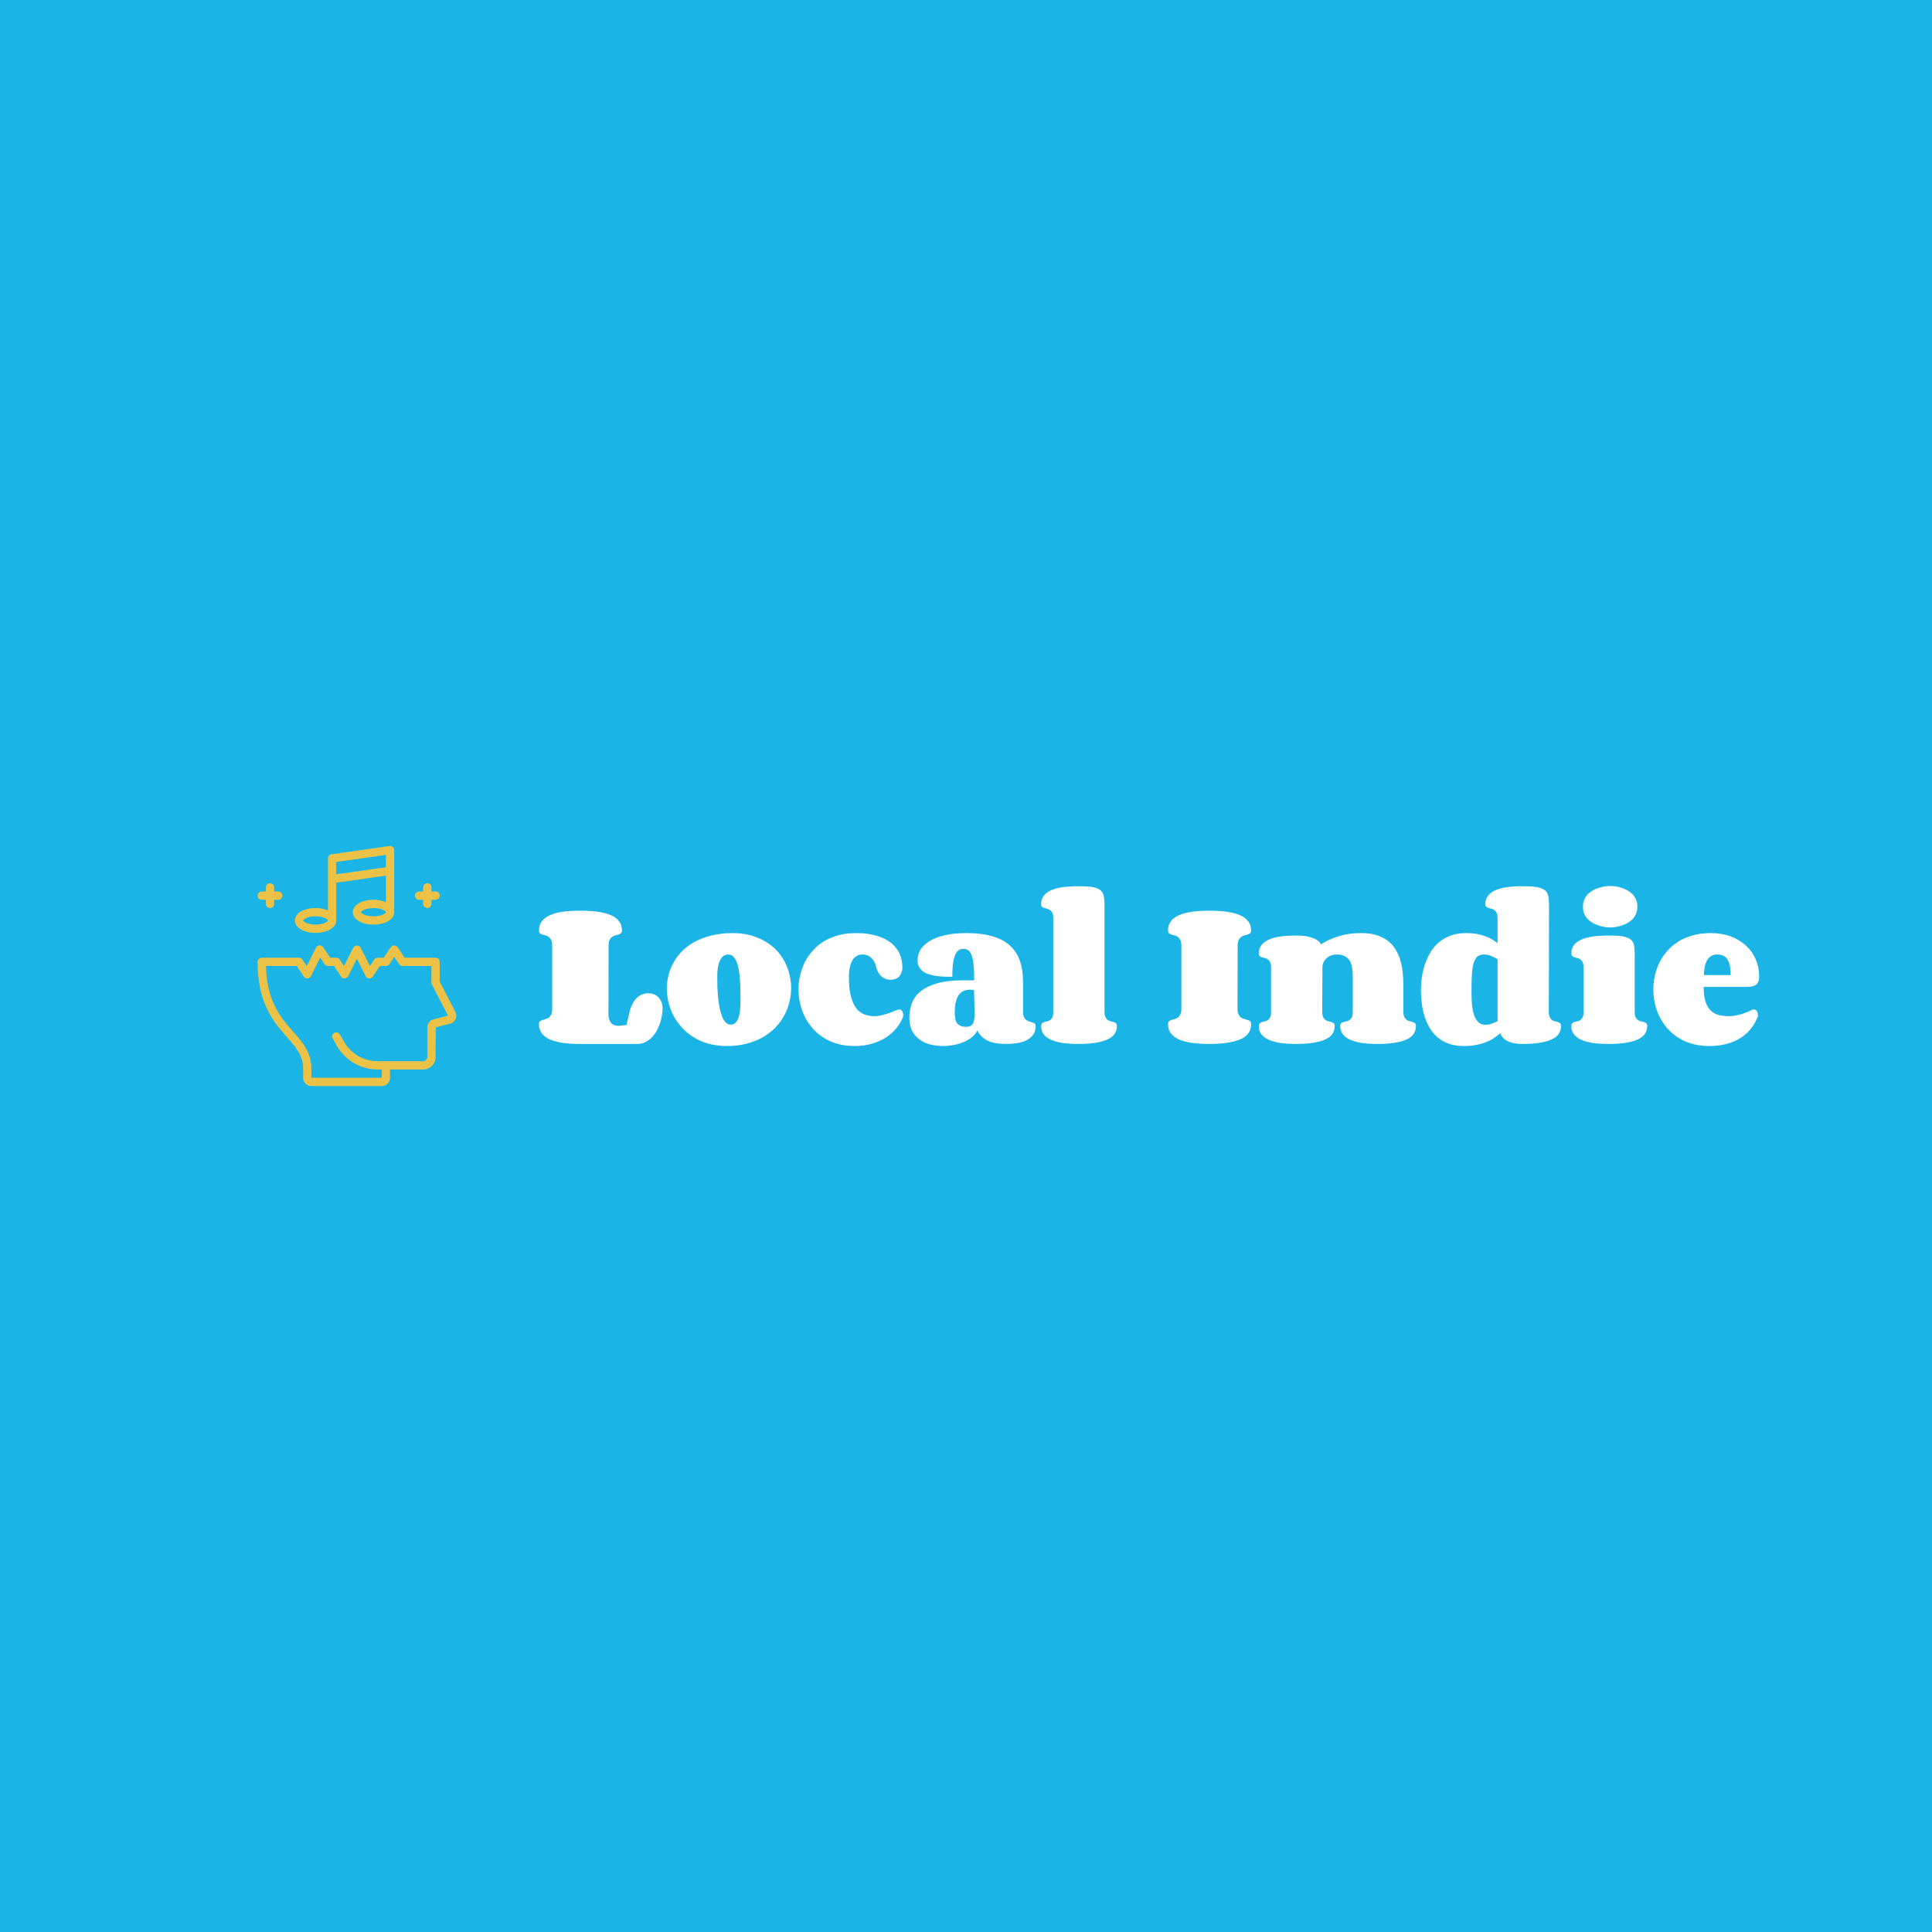
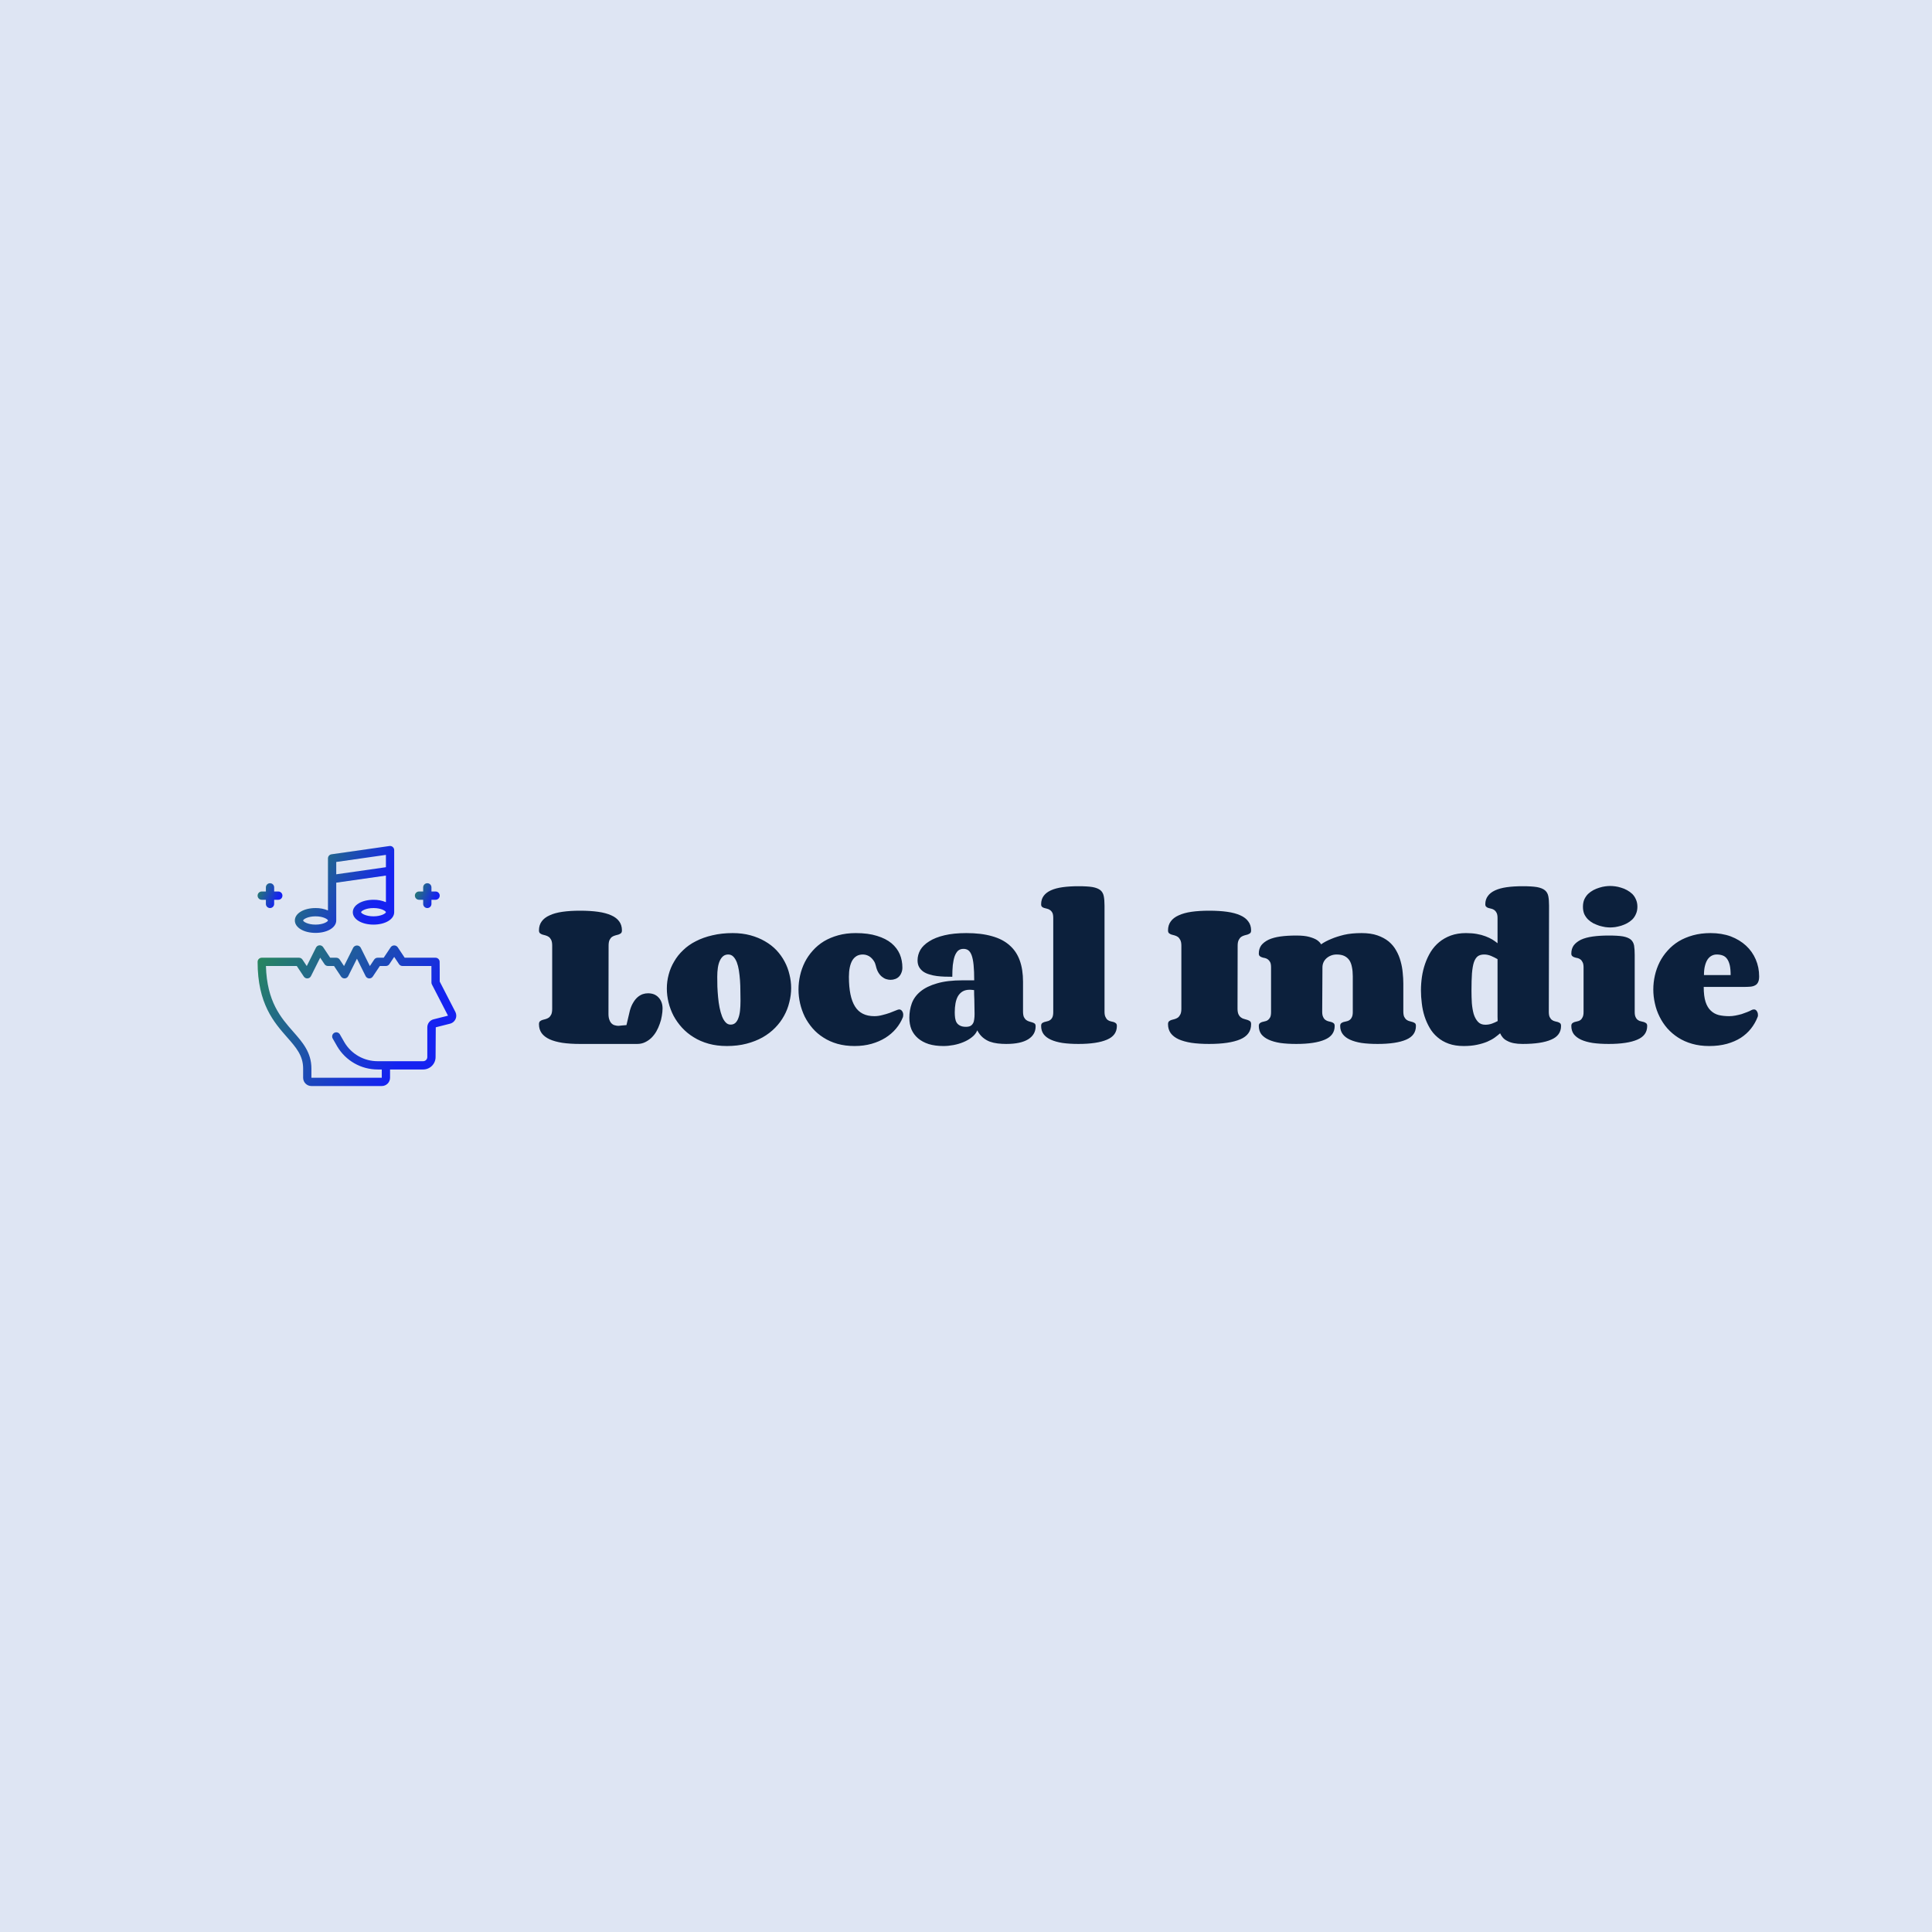
<svg xmlns="http://www.w3.org/2000/svg" data-v-1084b650="" viewBox="0 0 300 300">
-   <rect data-v-1084b650="" fill="#1AB5E6" x="0" y="0" width="300px" height="300px" class="logo-background-square" />
-   <g data-v-1084b650="" id="f393c594-142d-9b92-5e81-0fef62f20c75" fill="#ffffff" transform="matrix(1.9,0,0,1.9,82.96935,125.395)">
+   <rect data-v-1084b650="" fill="#DEE5F3" x="0" y="0" width="300px" height="300px" class="logo-background-square" />
+   <g data-v-1084b650="" id="282e6eac-4821-f364-cb3b-dd709455a481" fill="#0C203C" transform="matrix(1.9,0,0,1.9,82.96935,125.395)">
    <path d="M6.07 11.29L6.06 16.86L6.06 16.86Q6.06 17.17 6.14 17.36L6.14 17.36L6.14 17.36Q6.21 17.55 6.33 17.66L6.33 17.66L6.33 17.66Q6.45 17.77 6.60 17.80L6.60 17.80L6.60 17.80Q6.74 17.84 6.86 17.84L6.86 17.84L6.86 17.84Q6.88 17.84 6.90 17.84L6.90 17.84L6.90 17.84Q6.92 17.83 6.98 17.83L6.98 17.83L6.98 17.83Q7.05 17.83 7.17 17.81L7.17 17.81L7.17 17.81Q7.30 17.80 7.53 17.78L7.53 17.78L7.81 16.59L7.81 16.59Q7.92 16.20 8.09 15.93L8.09 15.93L8.09 15.93Q8.25 15.66 8.45 15.49L8.45 15.49L8.45 15.49Q8.64 15.33 8.86 15.25L8.86 15.25L8.86 15.25Q9.07 15.18 9.29 15.18L9.29 15.18L9.29 15.18Q9.55 15.18 9.77 15.26L9.77 15.26L9.77 15.26Q9.99 15.35 10.14 15.51L10.14 15.51L10.14 15.51Q10.30 15.67 10.39 15.90L10.39 15.90L10.39 15.90Q10.48 16.13 10.48 16.42L10.48 16.42L10.48 16.42Q10.48 16.70 10.42 17.03L10.42 17.03L10.42 17.03Q10.37 17.36 10.25 17.68L10.25 17.68L10.25 17.68Q10.14 18.00 9.97 18.30L9.97 18.30L9.97 18.30Q9.80 18.59 9.57 18.82L9.57 18.82L9.57 18.82Q9.34 19.04 9.05 19.18L9.05 19.18L9.05 19.18Q8.76 19.32 8.41 19.32L8.41 19.32L3.73 19.32L3.73 19.32Q2.93 19.32 2.30 19.23L2.30 19.23L2.30 19.23Q1.67 19.13 1.25 18.94L1.25 18.94L1.25 18.94Q0.82 18.74 0.60 18.44L0.60 18.44L0.60 18.44Q0.38 18.13 0.38 17.71L0.38 17.71L0.38 17.71Q0.38 17.54 0.46 17.47L0.46 17.47L0.46 17.47Q0.54 17.40 0.66 17.36L0.66 17.36L0.66 17.36Q0.78 17.32 0.92 17.29L0.92 17.29L0.92 17.29Q1.06 17.25 1.18 17.17L1.18 17.17L1.18 17.17Q1.30 17.08 1.38 16.92L1.38 16.92L1.38 16.92Q1.46 16.75 1.46 16.45L1.46 16.45L1.46 11.29L1.46 11.29Q1.46 10.99 1.38 10.82L1.38 10.82L1.38 10.82Q1.30 10.66 1.18 10.57L1.18 10.57L1.18 10.57Q1.06 10.49 0.92 10.45L0.92 10.45L0.92 10.45Q0.78 10.42 0.66 10.38L0.66 10.38L0.66 10.38Q0.54 10.34 0.46 10.27L0.46 10.27L0.46 10.27Q0.38 10.20 0.38 10.04L0.38 10.04L0.38 10.04Q0.38 9.61 0.60 9.31L0.60 9.31L0.60 9.31Q0.82 9.00 1.25 8.81L1.25 8.81L1.25 8.81Q1.67 8.61 2.30 8.52L2.30 8.52L2.30 8.52Q2.93 8.43 3.73 8.43L3.73 8.43L3.73 8.43Q4.57 8.43 5.21 8.52L5.21 8.52L5.21 8.52Q5.85 8.61 6.29 8.81L6.29 8.81L6.29 8.81Q6.72 9.00 6.94 9.31L6.94 9.31L6.94 9.31Q7.16 9.61 7.16 10.04L7.16 10.04L7.16 10.04Q7.16 10.20 7.08 10.27L7.08 10.27L7.08 10.27Q7 10.34 6.88 10.38L6.88 10.38L6.88 10.38Q6.76 10.42 6.62 10.45L6.62 10.45L6.62 10.45Q6.47 10.49 6.35 10.57L6.35 10.57L6.35 10.57Q6.23 10.66 6.15 10.82L6.15 10.82L6.15 10.82Q6.07 10.99 6.07 11.29L6.07 11.29ZM15.74 19.49L15.74 19.49L15.74 19.49Q14.92 19.49 14.24 19.30L14.24 19.30L14.24 19.30Q13.56 19.11 13.02 18.77L13.02 18.77L13.02 18.77Q12.48 18.44 12.07 17.99L12.07 17.99L12.07 17.99Q11.66 17.54 11.38 17.02L11.38 17.02L11.38 17.02Q11.11 16.50 10.97 15.93L10.97 15.93L10.97 15.93Q10.83 15.36 10.83 14.79L10.83 14.79L10.83 14.79Q10.83 14.21 10.98 13.65L10.98 13.65L10.98 13.65Q11.13 13.08 11.43 12.58L11.43 12.58L11.43 12.58Q11.72 12.07 12.17 11.65L12.17 11.65L12.17 11.65Q12.61 11.22 13.21 10.92L13.21 10.92L13.21 10.92Q13.81 10.61 14.56 10.44L14.56 10.44L14.56 10.44Q15.31 10.26 16.21 10.26L16.21 10.26L16.21 10.26Q17.00 10.26 17.66 10.44L17.66 10.44L17.66 10.44Q18.32 10.62 18.85 10.93L18.85 10.93L18.85 10.93Q19.39 11.24 19.79 11.66L19.79 11.66L19.79 11.66Q20.19 12.09 20.45 12.58L20.45 12.58L20.45 12.58Q20.72 13.08 20.85 13.64L20.85 13.64L20.85 13.64Q20.99 14.19 20.99 14.75L20.99 14.75L20.99 14.75Q20.99 15.33 20.84 15.91L20.84 15.91L20.84 15.91Q20.70 16.50 20.41 17.02L20.41 17.02L20.41 17.02Q20.12 17.55 19.68 18.00L19.68 18.00L19.68 18.00Q19.24 18.45 18.66 18.78L18.66 18.78L18.66 18.78Q18.07 19.11 17.34 19.30L17.34 19.30L17.34 19.30Q16.61 19.49 15.74 19.49ZM16.04 17.74L16.04 17.74L16.04 17.74Q16.27 17.74 16.42 17.61L16.42 17.61L16.42 17.61Q16.58 17.47 16.67 17.22L16.67 17.22L16.67 17.22Q16.77 16.97 16.81 16.61L16.81 16.61L16.81 16.61Q16.85 16.25 16.85 15.80L16.85 15.80L16.85 15.80Q16.85 15.42 16.84 14.98L16.84 14.98L16.84 14.98Q16.84 14.55 16.81 14.13L16.81 14.13L16.81 14.13Q16.78 13.71 16.72 13.32L16.72 13.32L16.72 13.32Q16.66 12.94 16.55 12.65L16.55 12.65L16.55 12.65Q16.43 12.35 16.26 12.18L16.26 12.18L16.26 12.18Q16.09 12.01 15.85 12.01L15.85 12.01L15.85 12.01Q15.61 12.01 15.44 12.14L15.44 12.14L15.44 12.14Q15.27 12.28 15.16 12.52L15.16 12.52L15.16 12.52Q15.05 12.76 15.00 13.09L15.00 13.09L15.00 13.09Q14.95 13.43 14.95 13.83L14.95 13.83L14.95 13.83Q14.95 14.21 14.96 14.64L14.96 14.64L14.96 14.64Q14.98 15.08 15.02 15.51L15.02 15.51L15.02 15.51Q15.06 15.95 15.14 16.35L15.14 16.35L15.14 16.35Q15.22 16.75 15.34 17.06L15.34 17.06L15.34 17.06Q15.46 17.37 15.63 17.55L15.63 17.55L15.63 17.55Q15.80 17.74 16.04 17.74ZM26.27 10.26L26.27 10.26L26.27 10.26Q27.29 10.26 28.01 10.49L28.01 10.49L28.01 10.49Q28.73 10.71 29.19 11.09L29.19 11.09L29.19 11.09Q29.65 11.48 29.87 11.99L29.87 11.99L29.87 11.99Q30.08 12.50 30.08 13.08L30.08 13.08L30.08 13.08Q30.08 13.32 30.00 13.50L30.00 13.50L30.00 13.50Q29.93 13.69 29.80 13.82L29.80 13.82L29.80 13.82Q29.67 13.95 29.50 14.01L29.50 14.01L29.50 14.01Q29.32 14.08 29.11 14.08L29.11 14.08L29.11 14.08Q28.94 14.08 28.75 14.02L28.75 14.02L28.75 14.02Q28.57 13.96 28.40 13.82L28.40 13.82L28.40 13.82Q28.24 13.69 28.11 13.47L28.11 13.47L28.11 13.47Q27.98 13.25 27.91 12.93L27.91 12.93L27.91 12.93Q27.86 12.71 27.75 12.54L27.75 12.54L27.75 12.54Q27.64 12.37 27.50 12.25L27.50 12.25L27.50 12.25Q27.36 12.13 27.19 12.07L27.19 12.07L27.19 12.07Q27.02 12.01 26.86 12.01L26.86 12.01L26.86 12.01Q26.56 12.01 26.35 12.13L26.35 12.13L26.35 12.13Q26.13 12.26 25.99 12.49L25.99 12.49L25.99 12.49Q25.85 12.73 25.78 13.07L25.78 13.07L25.78 13.07Q25.71 13.41 25.71 13.83L25.71 13.83L25.71 13.83Q25.71 15.47 26.21 16.26L26.21 16.26L26.21 16.26Q26.70 17.05 27.79 17.05L27.79 17.05L27.79 17.05Q28.11 17.05 28.44 16.96L28.44 16.96L28.44 16.96Q28.77 16.88 29.05 16.78L29.05 16.78L29.05 16.78Q29.33 16.67 29.53 16.59L29.53 16.59L29.53 16.59Q29.74 16.50 29.81 16.50L29.81 16.50L29.81 16.50Q29.97 16.50 30.06 16.64L30.06 16.64L30.06 16.64Q30.15 16.77 30.15 16.94L30.15 16.94L30.15 16.94Q30.15 16.99 30.14 17.04L30.14 17.04L30.14 17.04Q30.14 17.09 30.12 17.14L30.12 17.14L30.12 17.14Q29.92 17.64 29.56 18.07L29.56 18.07L29.56 18.07Q29.20 18.50 28.69 18.82L28.69 18.82L28.69 18.82Q28.19 19.13 27.56 19.31L27.56 19.31L27.56 19.31Q26.92 19.49 26.17 19.49L26.17 19.49L26.17 19.49Q25.41 19.49 24.77 19.31L24.77 19.31L24.77 19.31Q24.14 19.13 23.63 18.80L23.63 18.80L23.63 18.80Q23.12 18.48 22.74 18.04L22.74 18.04L22.74 18.04Q22.36 17.60 22.10 17.09L22.10 17.09L22.10 17.09Q21.85 16.57 21.72 16.01L21.72 16.01L21.72 16.01Q21.59 15.44 21.59 14.87L21.59 14.87L21.59 14.87Q21.59 14.29 21.72 13.72L21.72 13.72L21.72 13.72Q21.85 13.15 22.11 12.63L22.11 12.63L22.11 12.63Q22.37 12.12 22.76 11.69L22.76 11.69L22.76 11.69Q23.15 11.25 23.67 10.93L23.67 10.93L23.67 10.93Q24.19 10.62 24.84 10.44L24.84 10.44L24.84 10.44Q25.49 10.26 26.27 10.26ZM35.27 17.92L35.27 17.92L35.27 17.92Q35.50 17.92 35.64 17.85L35.64 17.85L35.64 17.85Q35.78 17.77 35.85 17.64L35.85 17.64L35.85 17.64Q35.93 17.51 35.95 17.31L35.95 17.31L35.95 17.31Q35.98 17.12 35.98 16.87L35.98 16.87L35.98 16.87Q35.98 16.66 35.97 16.33L35.97 16.33L35.97 16.33Q35.96 16.00 35.96 15.69L35.96 15.69L35.96 15.69Q35.94 15.32 35.94 14.92L35.94 14.92L35.94 14.92Q35.84 14.91 35.76 14.90L35.76 14.90L35.76 14.90Q35.67 14.89 35.59 14.89L35.59 14.89L35.59 14.89Q35.24 14.89 35.00 15.03L35.00 15.03L35.00 15.03Q34.77 15.17 34.62 15.42L34.62 15.42L34.62 15.42Q34.48 15.67 34.42 16.01L34.42 16.01L34.42 16.01Q34.36 16.34 34.36 16.74L34.36 16.74L34.36 16.74Q34.36 16.98 34.39 17.20L34.39 17.20L34.39 17.20Q34.42 17.41 34.51 17.57L34.51 17.57L34.51 17.57Q34.61 17.73 34.79 17.82L34.79 17.82L34.79 17.82Q34.97 17.92 35.27 17.92ZM38.57 19.32L38.57 19.32L38.57 19.32Q38.22 19.32 37.87 19.28L37.87 19.28L37.87 19.28Q37.53 19.24 37.22 19.13L37.22 19.13L37.22 19.13Q36.91 19.01 36.65 18.79L36.65 18.79L36.65 18.79Q36.39 18.57 36.20 18.21L36.20 18.21L36.20 18.21Q36.07 18.53 35.76 18.77L35.76 18.77L35.76 18.77Q35.46 19.01 35.07 19.17L35.07 19.17L35.07 19.17Q34.69 19.33 34.26 19.41L34.26 19.41L34.26 19.41Q33.83 19.49 33.44 19.49L33.44 19.49L33.44 19.49Q32.75 19.49 32.23 19.33L32.23 19.33L32.23 19.33Q31.71 19.16 31.36 18.86L31.36 18.86L31.36 18.86Q31.00 18.55 30.82 18.13L30.82 18.13L30.82 18.13Q30.65 17.71 30.65 17.18L30.65 17.18L30.65 17.18Q30.65 16.56 30.85 16.00L30.85 16.00L30.85 16.00Q31.06 15.44 31.56 15.03L31.56 15.03L31.56 15.03Q32.07 14.61 32.91 14.37L32.91 14.37L32.91 14.37Q33.75 14.12 35.01 14.12L35.01 14.12L35.95 14.12L35.95 14.12Q35.95 13.36 35.90 12.87L35.90 12.87L35.90 12.87Q35.85 12.37 35.74 12.07L35.74 12.07L35.74 12.07Q35.63 11.78 35.46 11.66L35.46 11.66L35.46 11.66Q35.30 11.55 35.07 11.55L35.07 11.55L35.07 11.55Q34.81 11.55 34.63 11.70L34.63 11.70L34.63 11.70Q34.46 11.86 34.35 12.16L34.35 12.16L34.35 12.16Q34.25 12.46 34.20 12.88L34.20 12.88L34.20 12.88Q34.16 13.30 34.16 13.83L34.16 13.83L34.16 13.83Q33.87 13.83 33.54 13.82L33.54 13.82L33.54 13.82Q33.22 13.81 32.90 13.77L32.90 13.77L32.90 13.77Q32.58 13.73 32.30 13.64L32.30 13.64L32.30 13.64Q32.01 13.56 31.79 13.41L31.79 13.41L31.79 13.41Q31.58 13.26 31.45 13.04L31.45 13.04L31.45 13.04Q31.32 12.81 31.32 12.49L31.32 12.49L31.32 12.49Q31.32 12.04 31.55 11.63L31.55 11.63L31.55 11.63Q31.79 11.23 32.28 10.93L32.28 10.93L32.28 10.93Q32.76 10.62 33.52 10.44L33.52 10.44L33.52 10.44Q34.27 10.26 35.31 10.26L35.31 10.26L35.31 10.26Q36.52 10.26 37.39 10.51L37.39 10.51L37.39 10.51Q38.27 10.75 38.83 11.25L38.83 11.25L38.83 11.25Q39.40 11.74 39.67 12.49L39.67 12.49L39.67 12.49Q39.94 13.23 39.94 14.24L39.94 14.24L39.94 16.66L39.94 16.66Q39.94 16.95 40.01 17.12L40.01 17.12L40.01 17.12Q40.09 17.28 40.21 17.37L40.21 17.37L40.21 17.37Q40.32 17.45 40.46 17.49L40.46 17.49L40.46 17.49Q40.59 17.52 40.70 17.56L40.70 17.56L40.70 17.56Q40.82 17.60 40.90 17.66L40.90 17.66L40.90 17.66Q40.97 17.73 40.97 17.88L40.97 17.88L40.97 17.88Q40.97 18.56 40.36 18.94L40.36 18.94L40.36 18.94Q39.75 19.32 38.57 19.32ZM46.60 8.02L46.60 16.69L46.60 16.69Q46.60 16.97 46.68 17.12L46.68 17.12L46.68 17.12Q46.75 17.28 46.86 17.36L46.86 17.36L46.86 17.36Q46.97 17.44 47.10 17.47L47.10 17.47L47.10 17.47Q47.24 17.50 47.35 17.53L47.35 17.53L47.35 17.53Q47.46 17.57 47.53 17.63L47.53 17.63L47.53 17.63Q47.61 17.70 47.61 17.85L47.61 17.85L47.61 17.85Q47.61 18.63 46.80 18.97L46.80 18.97L46.80 18.97Q45.99 19.32 44.47 19.32L44.47 19.32L44.47 19.32Q43.74 19.32 43.17 19.24L43.17 19.24L43.17 19.24Q42.60 19.15 42.21 18.97L42.21 18.97L42.21 18.97Q41.82 18.79 41.62 18.52L41.62 18.52L41.62 18.52Q41.42 18.24 41.42 17.85L41.42 17.85L41.42 17.85Q41.42 17.70 41.49 17.63L41.49 17.63L41.49 17.63Q41.56 17.57 41.68 17.53L41.68 17.53L41.68 17.53Q41.79 17.50 41.91 17.47L41.91 17.47L41.91 17.47Q42.04 17.45 42.15 17.37L42.15 17.37L42.15 17.37Q42.27 17.29 42.34 17.14L42.34 17.14L42.34 17.14Q42.41 16.99 42.41 16.71L42.41 16.71L42.41 9.03L42.41 9.03Q42.41 8.75 42.34 8.60L42.34 8.60L42.34 8.60Q42.27 8.46 42.15 8.38L42.15 8.38L42.15 8.38Q42.04 8.30 41.91 8.27L41.91 8.27L41.91 8.27Q41.79 8.24 41.68 8.21L41.68 8.21L41.68 8.21Q41.56 8.18 41.49 8.11L41.49 8.11L41.49 8.11Q41.42 8.05 41.42 7.90L41.42 7.90L41.42 7.90Q41.42 7.51 41.62 7.23L41.62 7.23L41.62 7.23Q41.82 6.95 42.21 6.77L42.21 6.77L42.21 6.77Q42.60 6.59 43.17 6.51L43.17 6.51L43.17 6.51Q43.74 6.43 44.47 6.43L44.47 6.43L44.47 6.43Q45.21 6.43 45.63 6.50L45.63 6.50L45.63 6.50Q46.05 6.58 46.27 6.76L46.27 6.76L46.27 6.76Q46.48 6.94 46.54 7.25L46.54 7.25L46.54 7.25Q46.60 7.55 46.60 8.02L46.60 8.02ZM57.48 11.29L57.47 16.42L57.47 16.42Q57.47 16.73 57.55 16.90L57.55 16.90L57.55 16.90Q57.63 17.07 57.76 17.16L57.76 17.16L57.76 17.16Q57.88 17.25 58.02 17.28L58.02 17.28L58.02 17.28Q58.17 17.32 58.29 17.36L58.29 17.36L58.29 17.36Q58.41 17.40 58.50 17.47L58.50 17.47L58.50 17.47Q58.58 17.54 58.58 17.71L58.58 17.71L58.58 17.71Q58.58 18.56 57.70 18.94L57.70 18.94L57.70 18.94Q56.81 19.32 55.15 19.32L55.15 19.32L55.15 19.32Q54.34 19.32 53.71 19.23L53.71 19.23L53.71 19.23Q53.09 19.13 52.66 18.94L52.66 18.94L52.66 18.94Q52.23 18.74 52.01 18.44L52.01 18.44L52.01 18.44Q51.79 18.13 51.79 17.71L51.79 17.71L51.79 17.71Q51.79 17.54 51.87 17.47L51.87 17.47L51.87 17.47Q51.95 17.40 52.07 17.36L52.07 17.36L52.07 17.36Q52.19 17.32 52.33 17.29L52.33 17.29L52.33 17.29Q52.47 17.25 52.59 17.17L52.59 17.17L52.59 17.17Q52.71 17.08 52.79 16.92L52.79 16.92L52.79 16.92Q52.88 16.75 52.88 16.45L52.88 16.45L52.88 11.29L52.88 11.29Q52.88 10.99 52.79 10.82L52.79 10.82L52.79 10.82Q52.71 10.66 52.59 10.57L52.59 10.57L52.59 10.57Q52.47 10.49 52.33 10.45L52.33 10.45L52.33 10.45Q52.19 10.42 52.07 10.38L52.07 10.38L52.07 10.38Q51.95 10.34 51.87 10.27L51.87 10.27L51.87 10.27Q51.79 10.20 51.79 10.04L51.79 10.04L51.79 10.04Q51.79 9.61 52.01 9.31L52.01 9.31L52.01 9.31Q52.23 9.00 52.66 8.81L52.66 8.81L52.66 8.81Q53.09 8.61 53.71 8.52L53.71 8.52L53.71 8.52Q54.34 8.43 55.15 8.43L55.15 8.43L55.15 8.43Q55.98 8.43 56.62 8.52L56.62 8.52L56.62 8.52Q57.26 8.61 57.70 8.81L57.70 8.81L57.70 8.81Q58.13 9.00 58.35 9.31L58.35 9.31L58.35 9.31Q58.58 9.61 58.58 10.04L58.58 10.04L58.58 10.04Q58.58 10.20 58.50 10.27L58.50 10.27L58.50 10.27Q58.41 10.34 58.29 10.38L58.29 10.38L58.29 10.38Q58.17 10.42 58.03 10.45L58.03 10.45L58.03 10.45Q57.89 10.49 57.77 10.57L57.77 10.57L57.77 10.57Q57.65 10.66 57.57 10.82L57.57 10.82L57.57 10.82Q57.48 10.99 57.48 11.29L57.48 11.29ZM64.41 13.06L64.39 16.69L64.39 16.69Q64.39 16.97 64.47 17.12L64.47 17.12L64.47 17.12Q64.54 17.28 64.66 17.36L64.66 17.36L64.66 17.36Q64.77 17.44 64.90 17.47L64.90 17.47L64.90 17.47Q65.03 17.50 65.14 17.53L65.14 17.53L65.14 17.53Q65.26 17.57 65.33 17.63L65.33 17.63L65.33 17.63Q65.41 17.70 65.41 17.85L65.41 17.85L65.41 17.85Q65.41 18.63 64.60 18.97L64.60 18.97L64.60 18.97Q63.79 19.32 62.27 19.32L62.27 19.32L62.27 19.32Q61.53 19.32 60.96 19.24L60.96 19.24L60.96 19.24Q60.40 19.15 60.01 18.97L60.01 18.97L60.01 18.97Q59.62 18.79 59.41 18.52L59.41 18.52L59.41 18.52Q59.21 18.24 59.21 17.85L59.21 17.85L59.21 17.85Q59.21 17.70 59.29 17.63L59.29 17.63L59.29 17.63Q59.36 17.57 59.47 17.53L59.47 17.53L59.47 17.53Q59.58 17.50 59.71 17.47L59.71 17.47L59.71 17.47Q59.84 17.45 59.95 17.37L59.95 17.37L59.95 17.37Q60.06 17.29 60.14 17.14L60.14 17.14L60.14 17.14Q60.21 16.99 60.21 16.71L60.21 16.71L60.21 13.06L60.21 13.06Q60.21 12.79 60.14 12.64L60.14 12.64L60.14 12.64Q60.06 12.49 59.95 12.41L59.95 12.41L59.95 12.41Q59.84 12.33 59.71 12.30L59.71 12.30L59.71 12.30Q59.58 12.28 59.47 12.24L59.47 12.24L59.47 12.24Q59.36 12.21 59.29 12.14L59.29 12.14L59.29 12.14Q59.21 12.08 59.21 11.93L59.21 11.93L59.21 11.93Q59.21 11.54 59.41 11.26L59.41 11.26L59.41 11.26Q59.62 10.99 60.01 10.80L60.01 10.80L60.01 10.80Q60.40 10.62 60.96 10.54L60.96 10.54L60.96 10.54Q61.53 10.46 62.27 10.46L62.27 10.46L62.27 10.46Q62.94 10.46 63.33 10.57L63.33 10.57L63.33 10.57Q63.73 10.68 63.95 10.82L63.95 10.82L63.95 10.82Q64.20 10.99 64.30 11.18L64.30 11.18L64.30 11.18Q64.65 10.93 65.15 10.73L65.15 10.73L65.15 10.73Q65.57 10.55 66.18 10.40L66.18 10.40L66.18 10.40Q66.79 10.26 67.61 10.26L67.61 10.26L67.61 10.26Q68.37 10.26 68.91 10.45L68.91 10.45L68.91 10.45Q69.45 10.64 69.83 10.95L69.83 10.95L69.83 10.95Q70.21 11.27 70.44 11.69L70.44 11.69L70.44 11.69Q70.68 12.11 70.80 12.57L70.80 12.57L70.80 12.57Q70.93 13.03 70.97 13.50L70.97 13.50L70.97 13.50Q71.02 13.97 71.02 14.39L71.02 14.39L71.02 16.65L71.02 16.65Q71.02 16.94 71.09 17.10L71.09 17.10L71.09 17.10Q71.17 17.26 71.29 17.35L71.29 17.35L71.29 17.35Q71.40 17.43 71.53 17.46L71.53 17.46L71.53 17.46Q71.67 17.49 71.78 17.53L71.78 17.53L71.78 17.53Q71.90 17.57 71.98 17.63L71.98 17.63L71.98 17.63Q72.05 17.70 72.05 17.85L72.05 17.85L72.05 17.85Q72.05 18.63 71.25 18.97L71.25 18.97L71.25 18.97Q70.44 19.32 68.92 19.32L68.92 19.32L68.92 19.32Q68.18 19.32 67.61 19.24L67.61 19.24L67.61 19.24Q67.05 19.15 66.66 18.97L66.66 18.97L66.66 18.97Q66.27 18.79 66.07 18.52L66.07 18.52L66.07 18.52Q65.86 18.24 65.86 17.85L65.86 17.85L65.86 17.85Q65.86 17.70 65.94 17.63L65.94 17.63L65.94 17.63Q66.01 17.57 66.13 17.53L66.13 17.53L66.13 17.53Q66.25 17.50 66.38 17.47L66.38 17.47L66.38 17.47Q66.51 17.45 66.62 17.37L66.62 17.37L66.62 17.37Q66.74 17.29 66.81 17.14L66.81 17.14L66.81 17.14Q66.89 16.99 66.89 16.71L66.89 16.71L66.89 13.79L66.89 13.79Q66.89 13.37 66.82 13.04L66.82 13.04L66.82 13.04Q66.76 12.71 66.61 12.48L66.61 12.48L66.61 12.48Q66.45 12.25 66.20 12.13L66.20 12.13L66.20 12.13Q65.95 12.01 65.57 12.01L65.57 12.01L65.57 12.01Q65.33 12.01 65.12 12.09L65.12 12.09L65.12 12.09Q64.91 12.17 64.75 12.31L64.75 12.31L64.75 12.31Q64.59 12.45 64.50 12.64L64.50 12.64L64.50 12.64Q64.41 12.84 64.41 13.06L64.41 13.06ZM82.93 8.02L82.91 16.69L82.91 16.69Q82.91 16.97 82.98 17.12L82.98 17.12L82.98 17.12Q83.06 17.28 83.17 17.36L83.17 17.36L83.17 17.36Q83.28 17.44 83.41 17.47L83.41 17.47L83.41 17.47Q83.54 17.50 83.65 17.53L83.65 17.53L83.65 17.53Q83.76 17.57 83.84 17.63L83.84 17.63L83.84 17.63Q83.91 17.70 83.91 17.85L83.91 17.85L83.91 17.85Q83.91 18.63 83.10 18.97L83.10 18.97L83.10 18.97Q82.30 19.32 80.77 19.32L80.77 19.32L80.77 19.32Q80.36 19.32 80.06 19.26L80.06 19.26L80.06 19.26Q79.75 19.20 79.53 19.08L79.53 19.08L79.53 19.08Q79.30 18.97 79.16 18.81L79.16 18.81L79.16 18.81Q79.02 18.65 78.93 18.45L78.93 18.45L78.93 18.45Q78.75 18.61 78.49 18.80L78.49 18.80L78.49 18.80Q78.24 18.98 77.87 19.14L77.87 19.14L77.87 19.14Q77.51 19.29 77.03 19.39L77.03 19.39L77.03 19.39Q76.56 19.49 75.95 19.49L75.95 19.49L75.95 19.49Q75.26 19.49 74.73 19.30L74.73 19.30L74.73 19.30Q74.20 19.11 73.81 18.77L73.81 18.77L73.81 18.77Q73.42 18.44 73.17 18.00L73.17 18.00L73.17 18.00Q72.91 17.55 72.75 17.05L72.75 17.05L72.75 17.05Q72.59 16.54 72.53 16.00L72.53 16.00L72.53 16.00Q72.46 15.46 72.46 14.94L72.46 14.94L72.46 14.94Q72.46 14.40 72.54 13.84L72.54 13.84L72.54 13.84Q72.62 13.29 72.80 12.77L72.80 12.77L72.80 12.77Q72.98 12.25 73.26 11.79L73.26 11.79L73.26 11.79Q73.55 11.33 73.95 11.00L73.95 11.00L73.95 11.00Q74.36 10.66 74.90 10.46L74.90 10.46L74.90 10.46Q75.45 10.26 76.14 10.26L76.14 10.26L76.14 10.26Q76.62 10.26 77.02 10.33L77.02 10.33L77.02 10.33Q77.42 10.40 77.73 10.52L77.73 10.52L77.73 10.52Q78.05 10.64 78.30 10.79L78.30 10.79L78.30 10.79Q78.54 10.94 78.72 11.09L78.72 11.09L78.72 9.03L78.72 9.03Q78.72 8.75 78.64 8.60L78.64 8.60L78.64 8.60Q78.57 8.46 78.46 8.38L78.46 8.38L78.46 8.38Q78.35 8.30 78.22 8.27L78.22 8.27L78.22 8.27Q78.09 8.24 77.98 8.21L77.98 8.21L77.98 8.21Q77.87 8.18 77.80 8.11L77.80 8.11L77.80 8.11Q77.72 8.05 77.72 7.90L77.72 7.90L77.72 7.90Q77.72 7.51 77.93 7.23L77.93 7.23L77.93 7.23Q78.13 6.95 78.52 6.77L78.52 6.77L78.52 6.77Q78.91 6.59 79.47 6.51L79.47 6.51L79.47 6.51Q80.04 6.43 80.77 6.43L80.77 6.43L80.77 6.43Q81.51 6.43 81.94 6.50L81.94 6.50L81.94 6.50Q82.37 6.58 82.59 6.76L82.59 6.76L82.59 6.76Q82.81 6.94 82.87 7.25L82.87 7.25L82.87 7.25Q82.93 7.55 82.93 8.02L82.93 8.02ZM77.72 17.75L77.72 17.75L77.72 17.75Q78.00 17.75 78.26 17.66L78.26 17.66L78.26 17.66Q78.53 17.56 78.73 17.45L78.73 17.45L78.73 17.45Q78.72 17.27 78.72 17.09L78.72 17.09L78.72 17.09Q78.72 16.91 78.72 16.71L78.72 16.71L78.72 12.39L78.72 12.39Q78.48 12.25 78.20 12.13L78.20 12.13L78.20 12.13Q77.92 12.01 77.63 12.01L77.63 12.01L77.63 12.01Q77.31 12.01 77.11 12.15L77.11 12.15L77.11 12.15Q76.91 12.30 76.79 12.64L76.79 12.64L76.79 12.64Q76.68 12.97 76.63 13.55L76.63 13.55L76.63 13.55Q76.59 14.12 76.59 14.96L76.59 14.96L76.59 14.96Q76.59 15.48 76.62 15.98L76.62 15.98L76.62 15.98Q76.66 16.47 76.77 16.87L76.77 16.87L76.77 16.87Q76.89 17.26 77.12 17.51L77.12 17.51L77.12 17.51Q77.34 17.75 77.72 17.75ZM85.70 8.11L85.70 8.11L85.70 8.11Q85.70 7.77 85.81 7.51L85.81 7.51L85.81 7.51Q85.93 7.25 86.12 7.06L86.12 7.06L86.12 7.06Q86.31 6.88 86.55 6.75L86.55 6.75L86.55 6.75Q86.80 6.62 87.04 6.55L87.04 6.55L87.04 6.55Q87.29 6.47 87.52 6.44L87.52 6.44L87.52 6.44Q87.75 6.41 87.92 6.41L87.92 6.41L87.92 6.41Q88.10 6.41 88.34 6.44L88.34 6.44L88.34 6.44Q88.57 6.47 88.82 6.55L88.82 6.55L88.82 6.55Q89.07 6.62 89.30 6.75L89.30 6.75L89.30 6.75Q89.54 6.88 89.73 7.06L89.73 7.06L89.73 7.06Q89.92 7.25 90.03 7.51L90.03 7.51L90.03 7.51Q90.15 7.77 90.15 8.11L90.15 8.11L90.15 8.11Q90.15 8.44 90.03 8.70L90.03 8.70L90.03 8.70Q89.92 8.96 89.73 9.15L89.73 9.15L89.73 9.15Q89.54 9.33 89.30 9.46L89.30 9.46L89.30 9.46Q89.07 9.58 88.82 9.66L88.82 9.66L88.82 9.66Q88.57 9.73 88.34 9.77L88.34 9.77L88.34 9.77Q88.10 9.80 87.92 9.80L87.92 9.80L87.92 9.80Q87.75 9.80 87.52 9.77L87.52 9.77L87.52 9.77Q87.29 9.73 87.04 9.66L87.04 9.66L87.04 9.66Q86.80 9.58 86.55 9.46L86.55 9.46L86.55 9.46Q86.31 9.33 86.12 9.15L86.12 9.15L86.12 9.15Q85.93 8.96 85.81 8.71L85.81 8.71L85.81 8.71Q85.70 8.45 85.70 8.11ZM89.93 12.05L89.93 16.71L89.93 16.71Q89.93 16.99 90.01 17.14L90.01 17.14L90.01 17.14Q90.08 17.29 90.20 17.37L90.20 17.37L90.20 17.37Q90.31 17.45 90.44 17.47L90.44 17.47L90.44 17.47Q90.57 17.50 90.68 17.53L90.68 17.53L90.68 17.53Q90.79 17.57 90.87 17.63L90.87 17.63L90.87 17.63Q90.95 17.70 90.95 17.85L90.95 17.85L90.95 17.85Q90.95 18.63 90.14 18.97L90.14 18.97L90.14 18.97Q89.33 19.32 87.81 19.32L87.81 19.32L87.81 19.32Q87.07 19.32 86.50 19.24L86.50 19.24L86.50 19.24Q85.93 19.15 85.54 18.97L85.54 18.97L85.54 18.97Q85.16 18.79 84.95 18.52L84.95 18.52L84.95 18.52Q84.75 18.24 84.75 17.85L84.75 17.85L84.75 17.85Q84.75 17.70 84.83 17.63L84.83 17.63L84.83 17.63Q84.90 17.57 85.01 17.53L85.01 17.53L85.01 17.53Q85.12 17.50 85.25 17.47L85.25 17.47L85.25 17.47Q85.38 17.45 85.49 17.37L85.49 17.37L85.49 17.37Q85.60 17.29 85.67 17.14L85.67 17.14L85.67 17.14Q85.75 16.99 85.75 16.71L85.75 16.71L85.75 13.06L85.75 13.06Q85.75 12.79 85.67 12.64L85.67 12.64L85.67 12.64Q85.60 12.49 85.49 12.41L85.49 12.41L85.49 12.41Q85.38 12.33 85.25 12.30L85.25 12.30L85.25 12.30Q85.12 12.28 85.01 12.24L85.01 12.24L85.01 12.24Q84.90 12.21 84.83 12.14L84.83 12.14L84.83 12.14Q84.75 12.08 84.75 11.93L84.75 11.93L84.75 11.93Q84.75 11.54 84.95 11.26L84.95 11.26L84.95 11.26Q85.16 10.99 85.54 10.80L85.54 10.80L85.54 10.80Q85.93 10.62 86.50 10.54L86.50 10.54L86.50 10.54Q87.07 10.46 87.81 10.46L87.81 10.46L87.81 10.46Q88.55 10.46 88.97 10.53L88.97 10.53L88.97 10.53Q89.39 10.61 89.61 10.79L89.61 10.79L89.61 10.79Q89.82 10.97 89.88 11.28L89.88 11.28L89.88 11.28Q89.93 11.59 89.93 12.05L89.93 12.05ZM96.63 12.01L96.63 12.01L96.63 12.01Q96.41 12.01 96.22 12.11L96.22 12.11L96.22 12.11Q96.03 12.21 95.89 12.41L95.89 12.41L95.89 12.41Q95.75 12.62 95.67 12.94L95.67 12.94L95.67 12.94Q95.59 13.25 95.59 13.69L95.59 13.69L97.77 13.69L97.77 13.69Q97.77 13.21 97.70 12.89L97.70 12.89L97.70 12.89Q97.62 12.56 97.48 12.37L97.48 12.37L97.48 12.37Q97.34 12.17 97.12 12.09L97.12 12.09L97.12 12.09Q96.91 12.01 96.63 12.01ZM96.13 10.26L96.13 10.26L96.13 10.26Q97.04 10.26 97.78 10.53L97.78 10.53L97.78 10.53Q98.51 10.81 99.03 11.29L99.03 11.29L99.03 11.29Q99.54 11.76 99.82 12.41L99.82 12.41L99.82 12.41Q100.10 13.06 100.10 13.80L100.10 13.80L100.10 13.80Q100.10 14.11 100.01 14.28L100.01 14.28L100.01 14.28Q99.93 14.45 99.77 14.53L99.77 14.53L99.77 14.53Q99.61 14.62 99.38 14.64L99.38 14.64L99.38 14.64Q99.15 14.66 98.85 14.66L98.85 14.66L95.57 14.66L95.57 14.66Q95.57 15.41 95.72 15.88L95.72 15.88L95.72 15.88Q95.87 16.34 96.15 16.60L96.15 16.60L96.15 16.60Q96.42 16.86 96.80 16.96L96.80 16.96L96.80 16.96Q97.19 17.05 97.65 17.05L97.65 17.05L97.65 17.05Q97.90 17.05 98.16 17.00L98.16 17.00L98.16 17.00Q98.42 16.95 98.67 16.88L98.67 16.88L98.67 16.88Q98.91 16.80 99.11 16.72L99.11 16.72L99.11 16.72Q99.32 16.64 99.46 16.56L99.46 16.56L99.46 16.56Q99.57 16.50 99.67 16.50L99.67 16.50L99.67 16.50Q99.83 16.50 99.91 16.64L99.91 16.64L99.91 16.64Q100.00 16.77 100.00 16.93L100.00 16.93L100.00 16.93Q100.00 16.99 100.00 17.04L100.00 17.04L100.00 17.04Q99.99 17.08 99.97 17.13L99.97 17.13L99.97 17.13Q99.77 17.64 99.43 18.07L99.43 18.07L99.43 18.07Q99.09 18.50 98.60 18.82L98.60 18.82L98.60 18.82Q98.11 19.13 97.47 19.31L97.47 19.31L97.47 19.31Q96.82 19.49 96.02 19.49L96.02 19.49L96.02 19.49Q95.26 19.49 94.63 19.31L94.63 19.31L94.63 19.31Q93.99 19.13 93.48 18.80L93.48 18.80L93.48 18.80Q92.98 18.48 92.59 18.04L92.59 18.04L92.59 18.04Q92.21 17.60 91.96 17.09L91.96 17.09L91.96 17.09Q91.70 16.57 91.58 16.01L91.58 16.01L91.58 16.01Q91.45 15.44 91.45 14.87L91.45 14.87L91.45 14.87Q91.45 14.29 91.58 13.72L91.58 13.72L91.58 13.72Q91.71 13.15 91.97 12.63L91.97 12.63L91.97 12.63Q92.23 12.12 92.62 11.69L92.62 11.69L92.62 11.69Q93.01 11.25 93.53 10.93L93.53 10.93L93.53 10.93Q94.05 10.62 94.70 10.44L94.70 10.44L94.70 10.44Q95.35 10.26 96.13 10.26Z" />
  </g>
-   <g data-v-1084b650="" id="884aaede-fbf5-b4d6-ea8d-b31aca83f0b4" stroke="none" fill="#EBC246" transform="matrix(0.1371142,0,0,0.1371142,34.85823,129.4329)">
+   <linearGradient data-v-1084b650="" gradientTransform="rotate(25)" id="be026c8c-6ef0-3468-d96b-5d3604f4d607" x1="0%" y1="0%" x2="100%" y2="0%">
+     <stop data-v-1084b650="" offset="0%" style="stop-color: rgb(40, 139, 88); stop-opacity: 1;" />
+     <stop data-v-1084b650="" offset="100%" style="stop-color: rgb(21, 34, 241); stop-opacity: 1;" />
+   </linearGradient>
+   <g data-v-1084b650="" id="2496dba7-849e-3169-4fec-8c6d1a9c46a9" fill="url(#be026c8c-6ef0-3468-d96b-5d3604f4d607)" stroke="none" transform="matrix(0.1371142,0,0,0.1371142,34.85823,129.4329)">
    <svg data-name="30 Think of Music" viewBox="0 0 64 64" x="0px" y="0px">
      <path d="M55.8,43.132,52,35.758c0-1.144,0-4.5-.021-4.817a1,1,0,0,0-1-.941H43.535l-1.7-2.555a1.039,1.039,0,0,0-1.664,0L38.465,30H37a1,1,0,0,0-.832.445l-1.044,1.567L32.9,27.553a1.042,1.042,0,0,0-1.79,0l-2.229,4.459-1.044-1.567A1,1,0,0,0,27,30H25.535l-1.7-2.555a1,1,0,0,0-1.727.108l-2.229,4.459-1.044-1.567A1,1,0,0,0,18,30H9a1,1,0,0,0-1,1c0,10.116,3.948,14.6,7.121,18.212C17.288,51.676,19,53.623,19,56.77V59a2,2,0,0,0,2,2H38a2,2,0,0,0,2-2V57h8a3,3,0,0,0,3-3l.045-7.19,3.352-.849A2,2,0,0,0,56,44,2.029,2.029,0,0,0,55.8,43.132Zm-5.191,1.726A2,2,0,0,0,49,46.82V54a1,1,0,0,1-1,1H37a9.311,9.311,0,0,1-8.012-4.536l-1.12-1.96a1,1,0,0,0-1.736.992l1.12,1.959A11.341,11.341,0,0,0,37,57h1v2H21V56.77c0-3.9-2.126-6.32-4.378-8.878-2.991-3.4-6.366-7.24-6.608-15.892h7.451l1.7,2.555a1,1,0,0,0,1.727-.108l2.229-4.459,1.044,1.567A1,1,0,0,0,25,32h1.465l1.7,2.555a1,1,0,0,0,1.727-.108L32,30.236l2.1,4.211a1,1,0,0,0,1.727.108L37.535,32H39a1,1,0,0,0,.832-.445L41,29.8l1.168,1.752A1,1,0,0,0,43,32h6.992C50,33.067,50,34.8,50,36a1,1,0,0,0,.111.458L54,44Z" />
      <path d="M22,24c2.851,0,5-1.29,5-3V11.868l12-1.715v6.426A7.519,7.519,0,0,0,36,16c-2.851,0-5,1.29-5,3s2.149,3,5,3,5-1.29,5-3V4a1,1,0,0,0-1.142-.99l-14,2A1,1,0,0,0,25,6V18.579A7.519,7.519,0,0,0,22,18c-2.851,0-5,1.29-5,3S19.149,24,22,24Zm14-4c-1.936,0-3-.751-3-1s1.064-1,3-1,3,.751,3,1S37.936,20,36,20ZM27,6.867,39,5.153v2.98L27,9.847ZM22,20c1.936,0,3,.751,3,1s-1.064,1-3,1-3-.751-3-1S20.064,20,22,20Z" />
      <path d="M9,16h1v1a1,1,0,0,0,2,0V16h1a1,1,0,0,0,0-2H12V13a1,1,0,0,0-2,0v1H9a1,1,0,0,0,0,2Z" />
      <path d="M47,16h1v1a1,1,0,0,0,2,0V16h1a1,1,0,0,0,0-2H50V13a1,1,0,0,0-2,0v1H47a1,1,0,0,0,0,2Z" />
    </svg>
  </g>
</svg>
